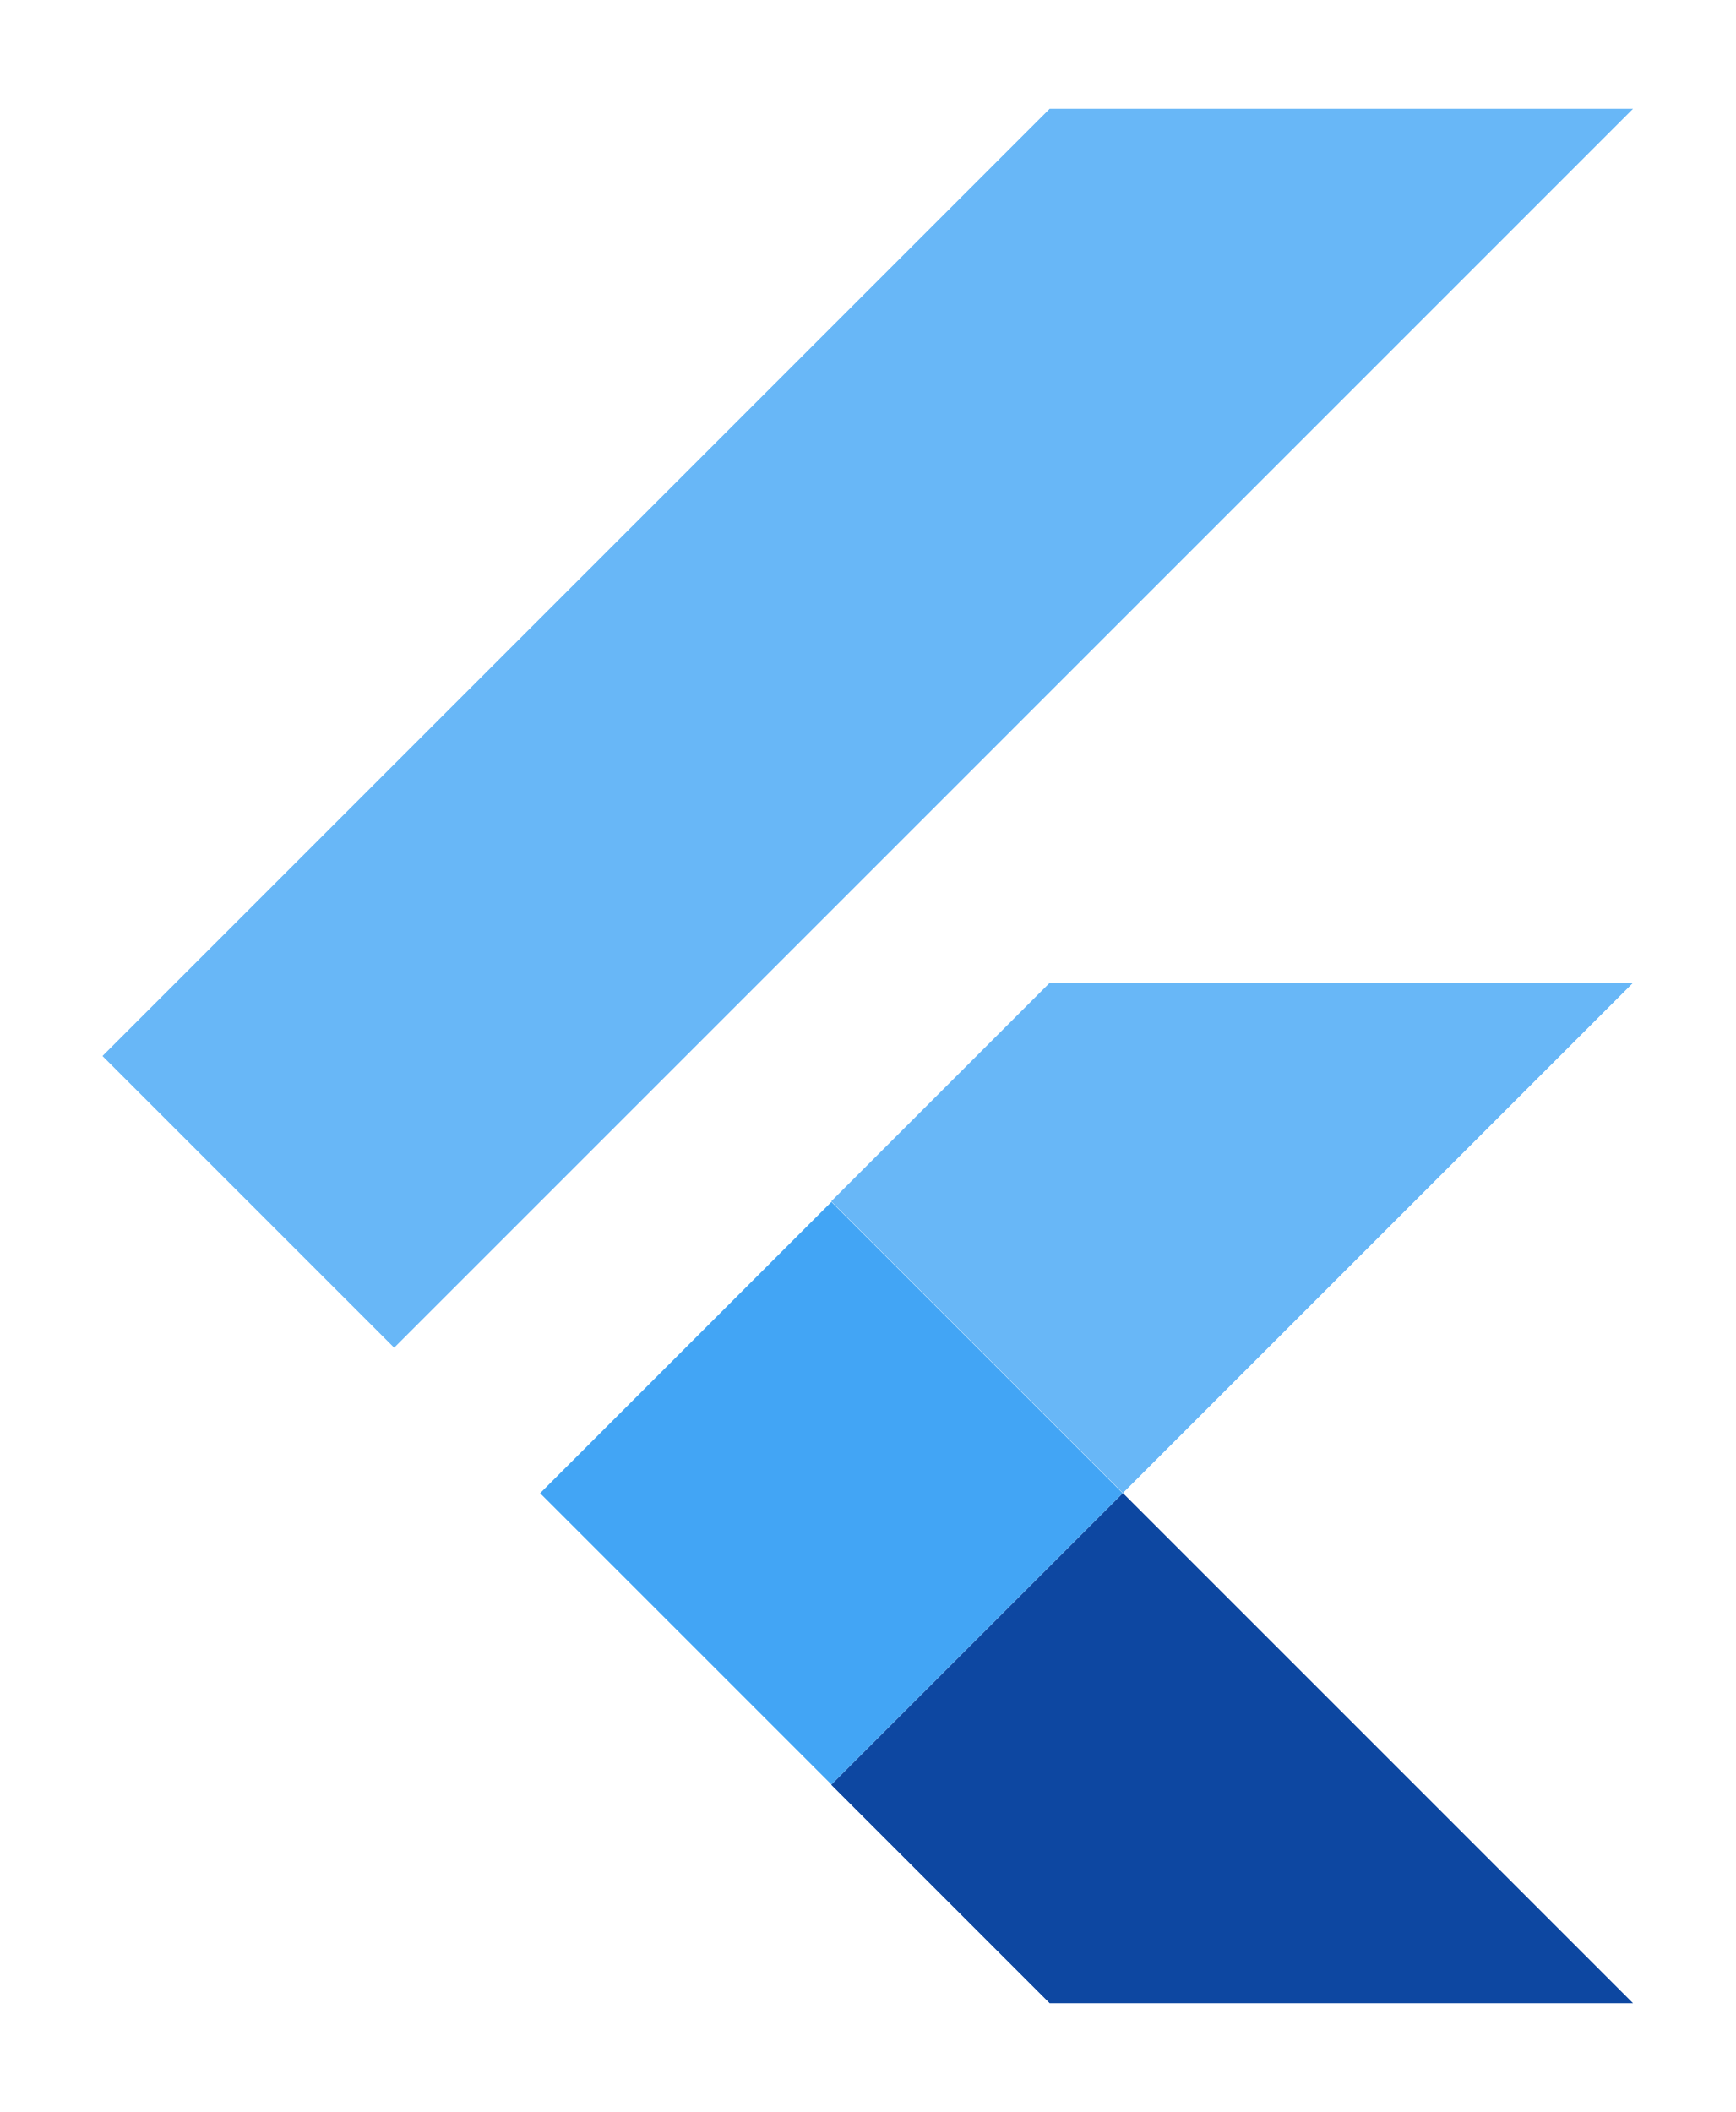
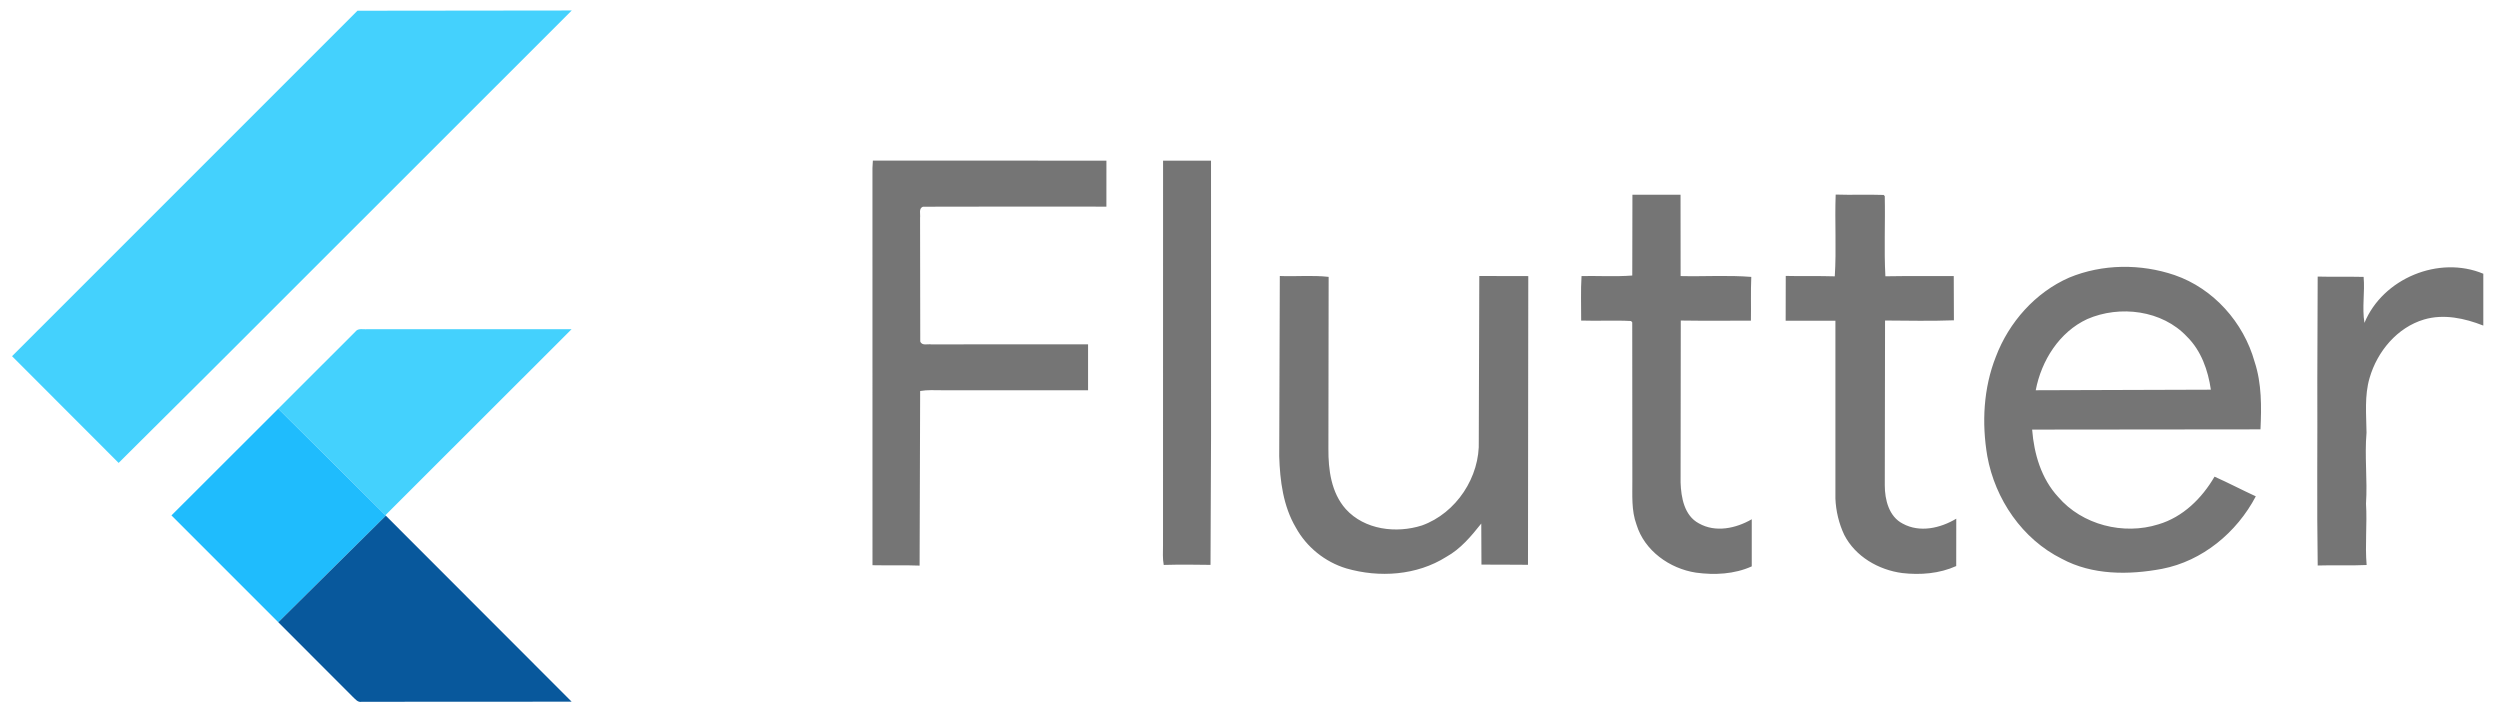
- <svg xmlns="http://www.w3.org/2000/svg" version="1.1" fill="currentColor" viewBox="0 0 166 202">
-   <path fill="#42A5F5" fill-opacity=".8" d="M37.7 128.9 9.8 101 100.4 10.4 156.2 10.4" />
-   <path fill="#42A5F5" fill-opacity=".8" d="M156.2 94 100.4 94 79.5 114.9 107.4 142.8" />
-   <path fill="#0D47A1" d="M79.5 170.7 100.4 191.6 156.2 191.6 156.2 191.6 107.4 142.8" />
-   <g transform="matrix(0.7071, -0.7071, 0.7071, 0.7071, -77.667, 98.057)">
-     <rect width="39.4" height="39.4" x="59.8" y="123.1" fill="#42A5F5" />
-     <rect width="39.4" height="5.5" x="59.8" y="162.5" fill="url(#rectangleGradient)" />
-   </g>
-   <path d="M79.5 170.7 120.9 156.4 107.4 142.8" fill="url(#triangleGradient)" />
+ <svg xmlns="http://www.w3.org/2000/svg" width="256" height="74" viewBox="0 0 256 74" fill="none">
+   <path d="M36.608 1.099L58.547 1.074L21.74 37.863L12.147 47.402L1.233 36.474L36.608 1.099ZM36.404 33.946C36.689 33.57 37.213 33.755 37.61 33.707L58.528 33.712L39.464 52.758L28.493 41.855L36.404 33.946Z" fill="#44D1FD" />
+   <path opacity="0.54" d="M89.382 16.443L113.298 16.451L113.295 21.16C107.039 21.16 100.78 21.141 94.521 21.168C94.043 21.326 94.269 21.925 94.215 22.293L94.234 34.959C94.392 35.434 94.994 35.206 95.365 35.265L111.418 35.257V39.961C106.427 39.958 101.438 39.958 96.447 39.961C95.706 39.958 94.956 39.912 94.223 40.039L94.167 57.918C92.558 57.854 90.951 57.913 89.342 57.878L89.339 17.203L89.382 16.443V16.443ZM119.098 16.451H124.008L124.011 44.592L123.957 57.843C122.359 57.814 120.76 57.806 119.165 57.849C119.041 57.193 119.092 56.527 119.092 55.866L119.098 16.451V16.451ZM167.16 19.94L172.087 19.943L172.095 28.27C174.504 28.329 176.927 28.163 179.332 28.354C179.264 29.847 179.321 31.341 179.294 32.834C176.898 32.84 174.504 32.858 172.111 32.823L172.092 49.408C172.143 50.945 172.471 52.801 173.964 53.593C175.67 54.563 177.765 54.107 179.38 53.172V57.996C177.602 58.802 175.573 58.899 173.664 58.638C170.972 58.227 168.393 56.393 167.579 53.725C167.039 52.264 167.163 50.687 167.152 49.161L167.141 33.009L167.02 32.872C165.32 32.78 163.614 32.885 161.911 32.826C161.922 31.306 161.852 29.785 161.949 28.267C163.679 28.238 165.417 28.345 167.144 28.214L167.16 19.94V19.94ZM187.973 19.924C189.612 19.98 191.25 19.905 192.886 19.962L192.999 20.085C193.061 22.82 192.916 25.562 193.064 28.292C195.398 28.249 197.732 28.284 200.064 28.27L200.08 32.799C197.732 32.888 195.377 32.834 193.029 32.821L193.002 49.693C192.999 51.163 193.424 52.901 194.845 53.623C196.588 54.574 198.702 54.085 200.322 53.113L200.317 57.964C198.589 58.743 196.642 58.894 194.778 58.679C192.357 58.356 189.988 56.989 188.852 54.773C188.304 53.612 187.997 52.328 187.946 51.047V32.84C186.246 32.837 184.548 32.845 182.851 32.84L182.861 28.254C184.535 28.3 186.208 28.241 187.882 28.297C188.059 25.514 187.868 22.712 187.973 19.924V19.924ZM211.886 28.426C215.287 27.016 219.212 26.989 222.685 28.171C226.663 29.544 229.742 33.014 230.87 37.041C231.609 39.273 231.579 41.645 231.474 43.966L208.091 43.99C208.284 46.48 209.028 49.019 210.758 50.889C213.216 53.755 217.447 54.819 221.02 53.693C223.526 52.954 225.481 51.026 226.768 48.809C228.192 49.446 229.575 50.171 230.994 50.824C229.054 54.52 225.527 57.456 221.382 58.252C217.979 58.888 214.256 58.904 211.134 57.223C207.083 55.211 204.295 51.114 203.5 46.709C202.922 43.324 203.102 39.743 204.375 36.53C205.711 33.003 208.41 29.949 211.886 28.426V28.426ZM213.737 32.673C210.876 33.995 209.033 36.931 208.459 39.961L226.392 39.904C226.107 37.925 225.403 35.913 223.953 34.481C221.412 31.757 217.068 31.225 213.737 32.673ZM242.12 33.062C243.992 28.515 249.744 26.127 254.291 28.031V33.339C252.382 32.587 250.241 32.122 248.223 32.716C245.467 33.535 243.428 35.993 242.647 38.698C242.109 40.525 242.311 42.432 242.332 44.304C242.123 46.727 242.437 49.153 242.279 51.576C242.407 53.669 242.166 55.761 242.343 57.857C240.672 57.937 239.001 57.851 237.333 57.908C237.236 51.592 237.32 45.274 237.293 38.956L237.33 28.321C238.897 28.364 240.465 28.316 242.034 28.354C242.176 29.922 241.859 31.499 242.12 33.062V33.062ZM131.052 28.262C132.717 28.332 134.396 28.163 136.053 28.351L136.029 45.956C136.013 48.108 136.319 50.459 137.807 52.13C139.728 54.257 142.981 54.647 145.608 53.806C149.119 52.549 151.569 48.831 151.427 45.113L151.48 28.262L156.496 28.273L156.466 57.835C154.876 57.808 153.288 57.835 151.701 57.816L151.682 53.61C150.653 54.902 149.573 56.21 148.098 57.024C145.079 58.928 141.249 59.181 137.867 58.206C135.685 57.548 133.786 56.019 132.693 54.021C131.395 51.823 131.068 49.226 130.992 46.722L131.052 28.262V28.262Z" fill="black" />
+   <path d="M17.557 52.777L28.493 41.855L39.464 52.758L39.509 52.806L28.496 63.718L17.557 52.777V52.777Z" fill="#1FBCFD" />
+   <path d="M28.496 63.718L39.509 52.806L58.536 71.852C51.369 71.868 44.205 71.847 37.041 71.863C36.632 71.954 36.38 71.581 36.119 71.35L28.496 63.718V63.718Z" fill="#08589C" />
</svg>
